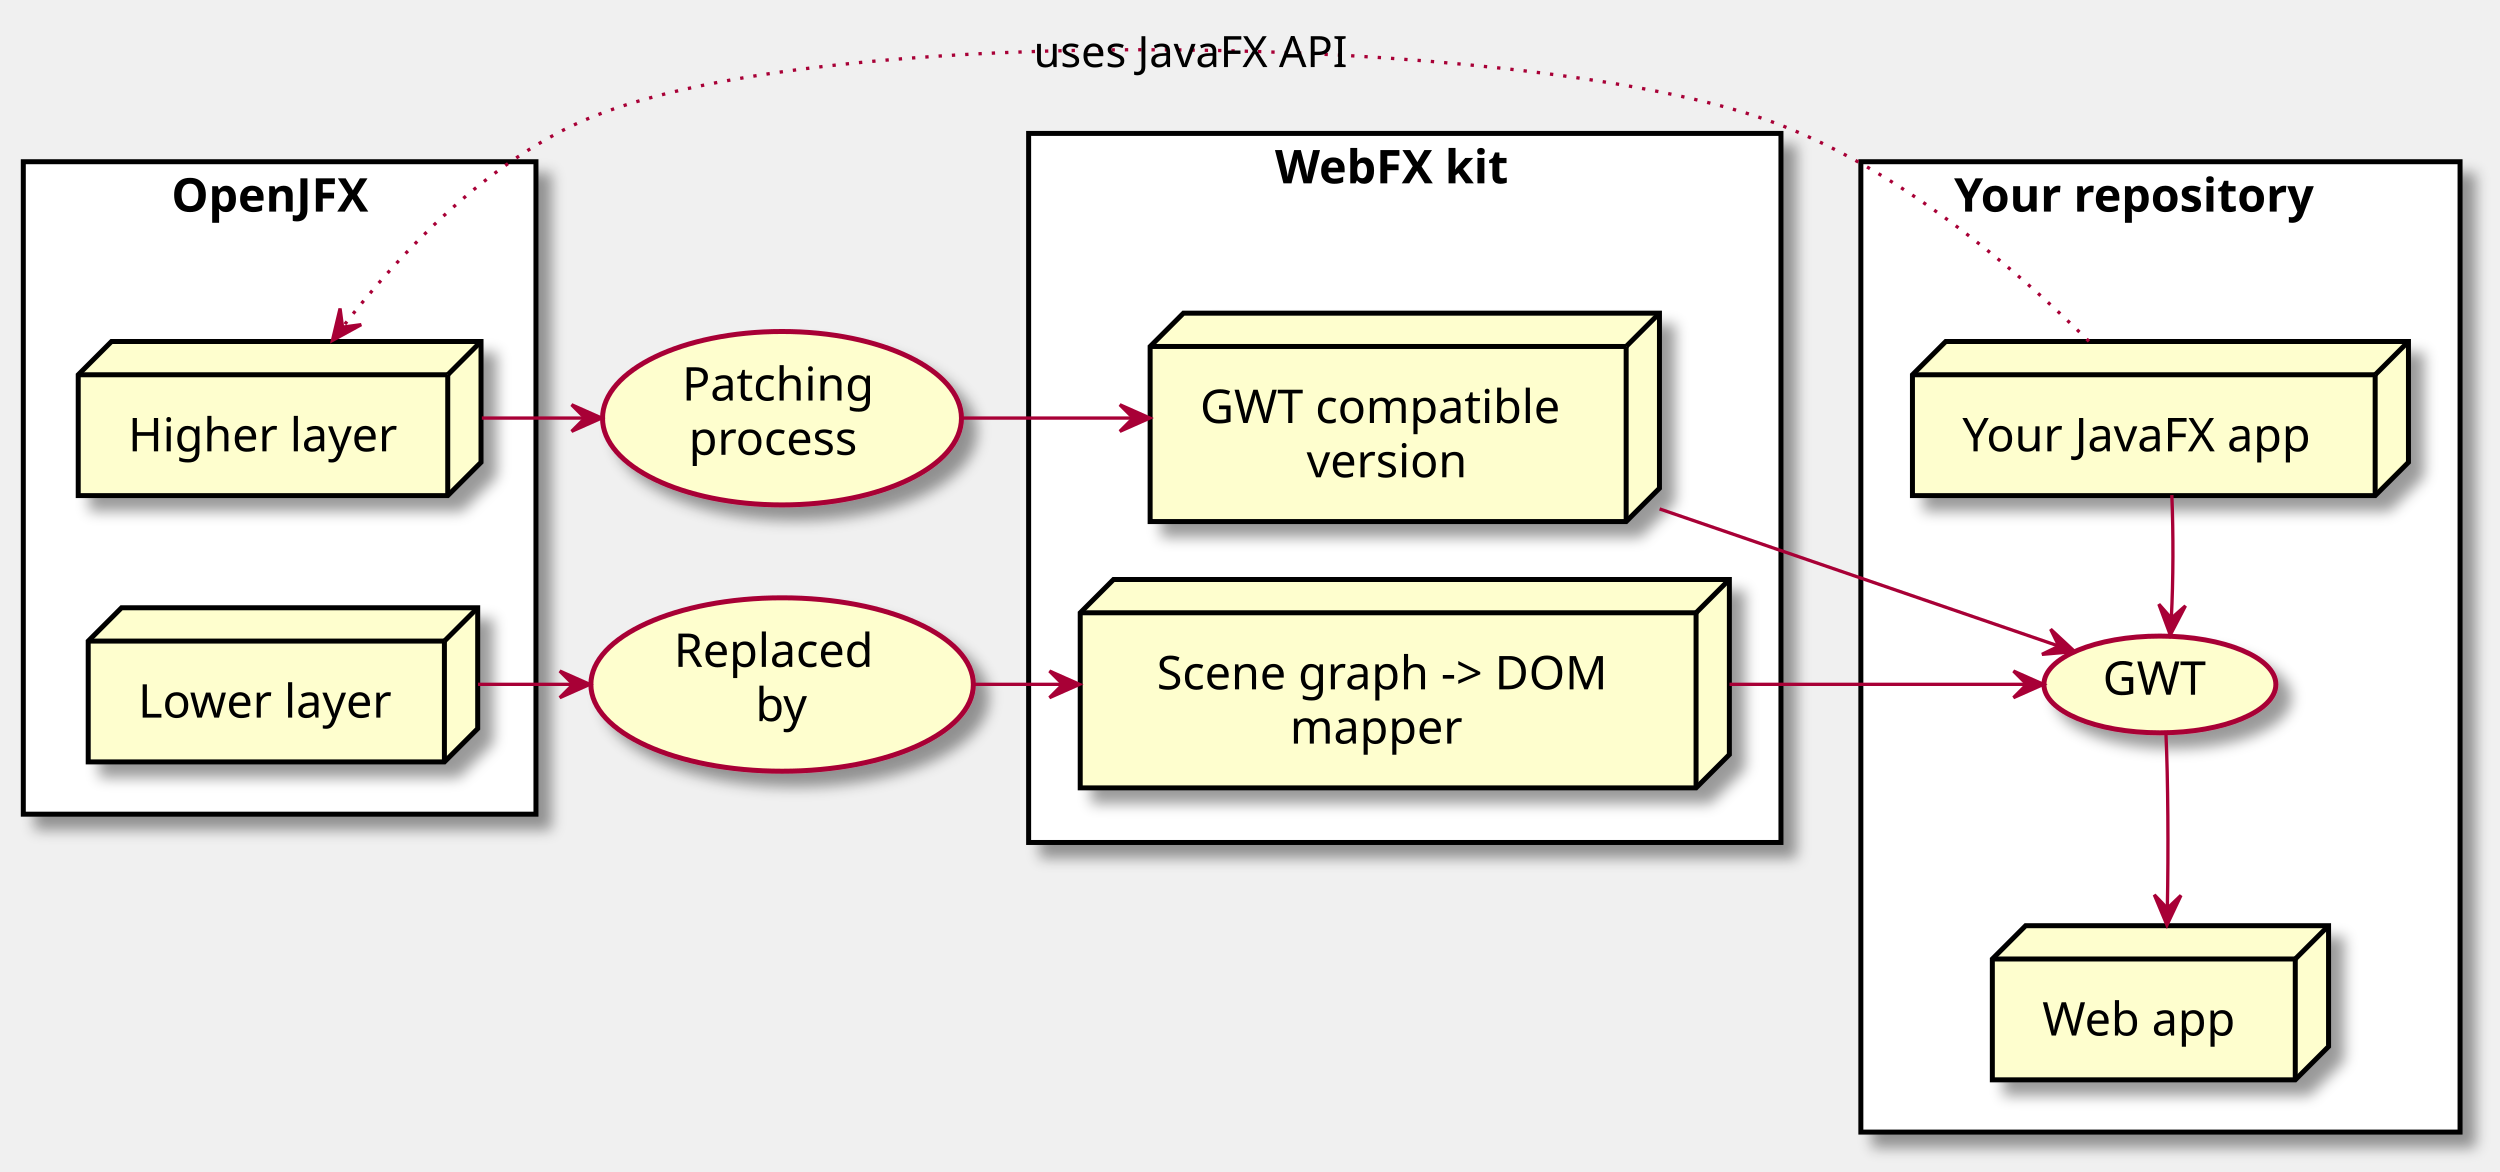
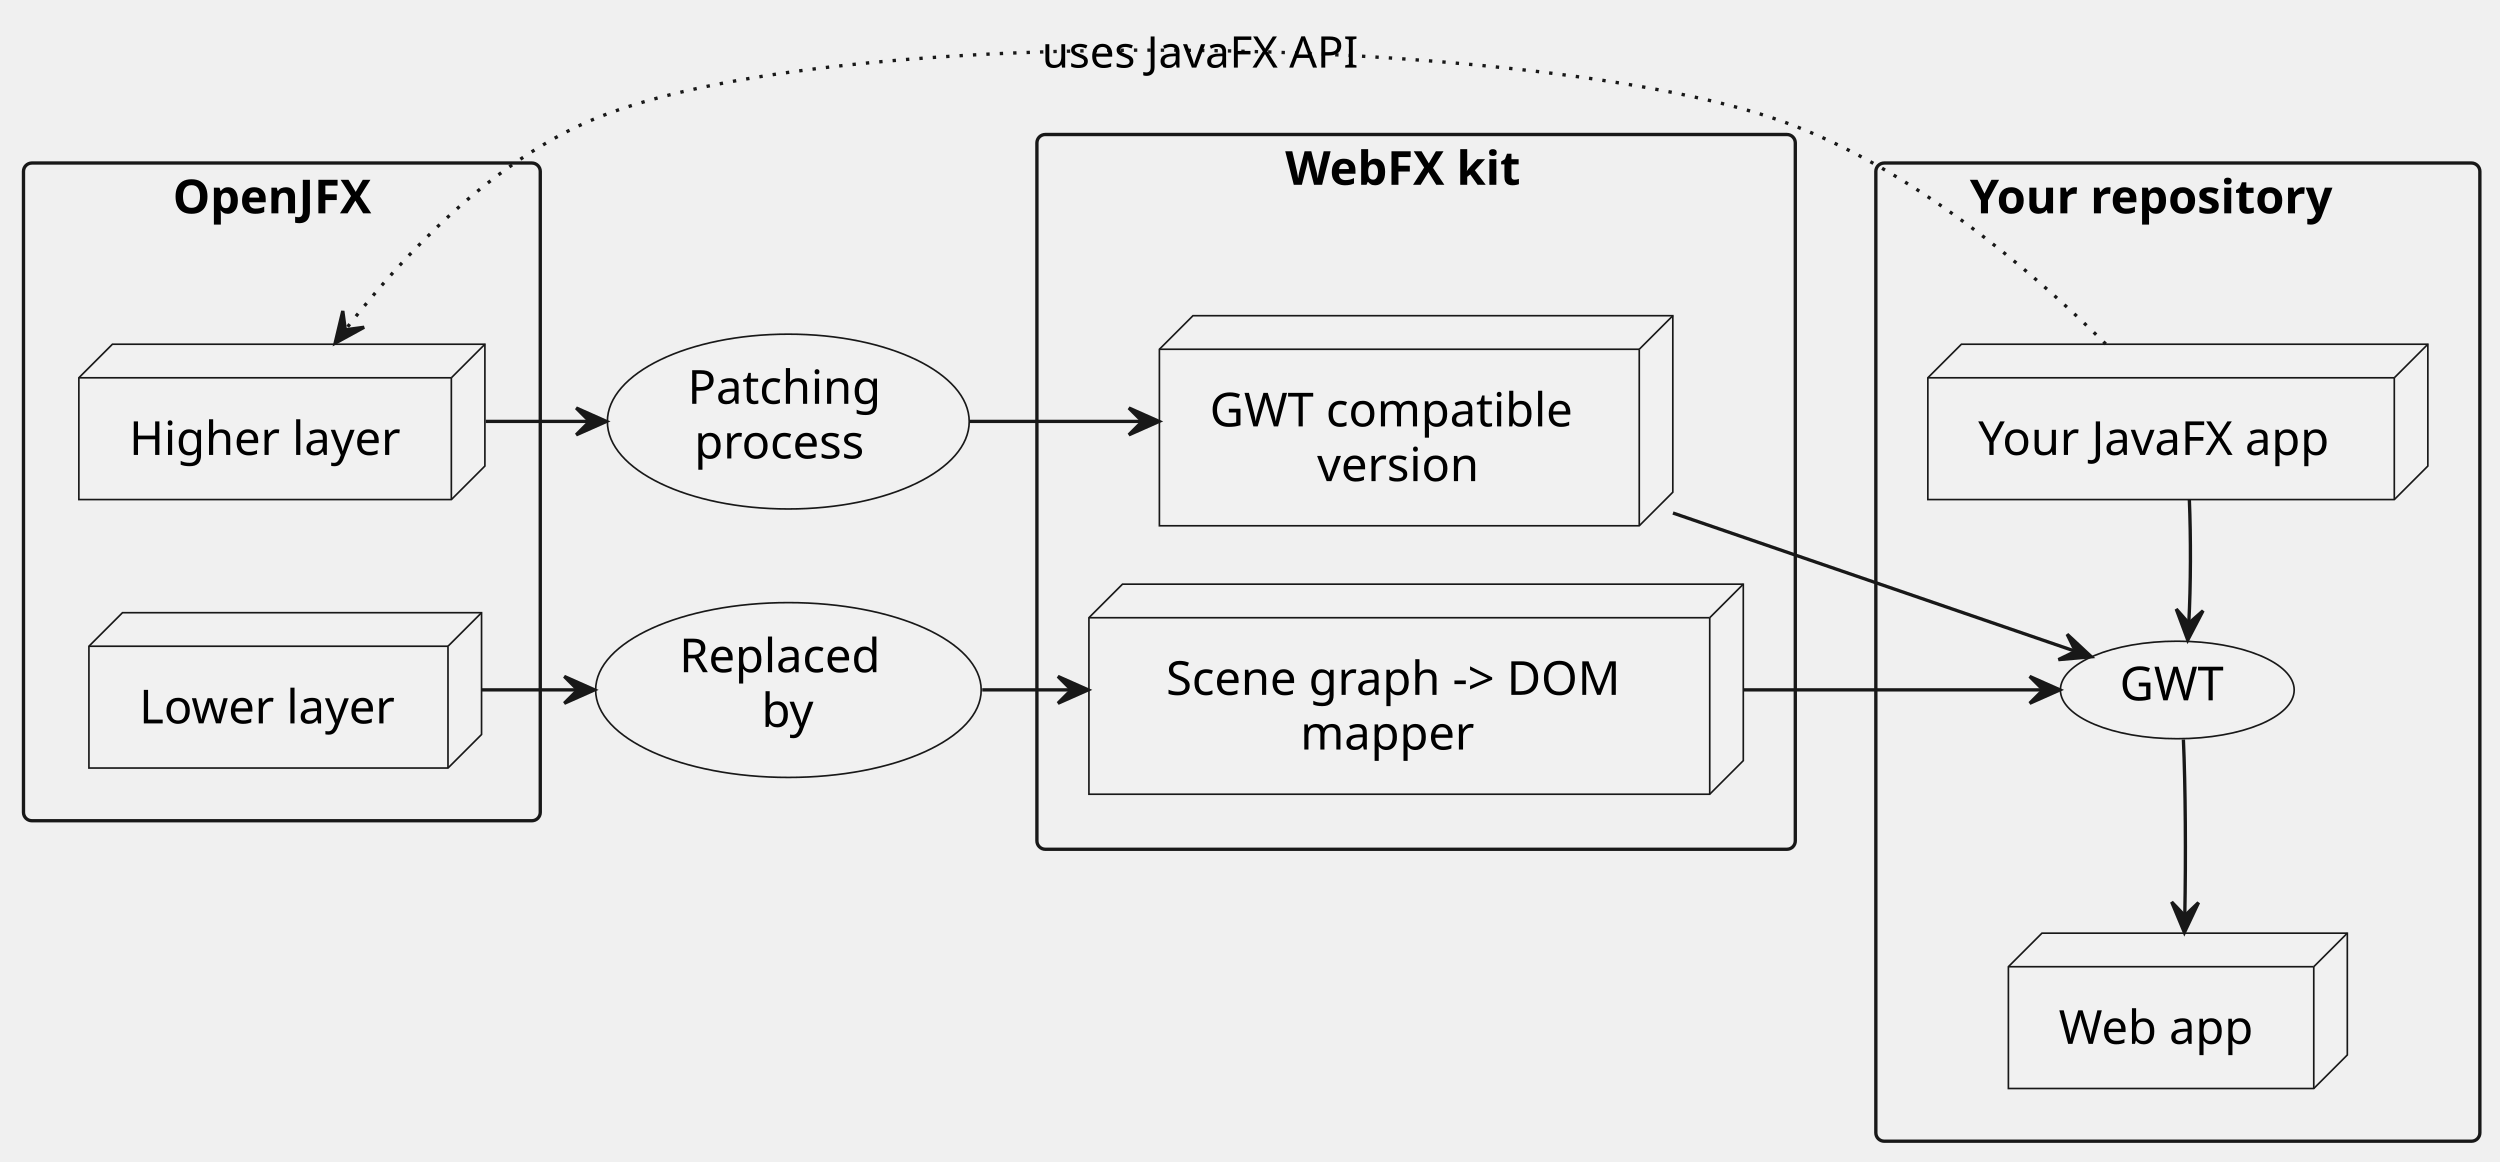
- <svg xmlns="http://www.w3.org/2000/svg" contentScriptType="application/ecmascript" contentStyleType="text/css" height="352px" preserveAspectRatio="none" style="width:751px;height:352px;background:#FFFFFF;" version="1.1" viewBox="0 0 751 352" width="751px" zoomAndPan="magnify">
-   <defs>
-     <filter height="300%" id="f16p524ya2jv9h" width="300%" x="-1" y="-1">
-       <feGaussianBlur result="blurOut" stdDeviation="2.0" />
-       <feColorMatrix in="blurOut" result="blurOut2" type="matrix" values="0 0 0 0 0 0 0 0 0 0 0 0 0 0 0 0 0 0 .4 0" />
-       <feOffset dx="4.0" dy="4.0" in="blurOut2" result="blurOut3" />
-       <feBlend in="SourceGraphic" in2="blurOut3" mode="normal" />
-     </filter>
-   </defs>
+ <svg xmlns="http://www.w3.org/2000/svg" contentStyleType="text/css" height="346px" preserveAspectRatio="none" style="width:745px;height:346px;background:#FFFFFF;" version="1.1" viewBox="0 0 745 346" width="745px" zoomAndPan="magnify">
+   <defs />
  <g>
-     <rect fill="#FFFFFF" filter="url(#f16p524ya2jv9h)" height="196" style="stroke:#000000;stroke-width:1.5;" width="154" x="7" y="48.58" />
-     <text fill="#000000" font-family="sans-serif" font-size="14" font-weight="bold" lengthAdjust="spacing" textLength="65" x="51.5" y="63.575">OpenJFX</text>
-     <rect fill="#FFFFFF" filter="url(#f16p524ya2jv9h)" height="213" style="stroke:#000000;stroke-width:1.5;" width="226" x="309" y="40.08" />
-     <text fill="#000000" font-family="sans-serif" font-size="14" font-weight="bold" lengthAdjust="spacing" textLength="78" x="383" y="55.075">WebFX kit</text>
-     <rect fill="#FFFFFF" filter="url(#f16p524ya2jv9h)" height="291.5" style="stroke:#000000;stroke-width:1.5;" width="180" x="559" y="48.58" />
-     <text fill="#000000" font-family="sans-serif" font-size="14" font-weight="bold" lengthAdjust="spacing" textLength="124" x="587" y="63.575">Your repository</text>
-     <polygon fill="#FEFECE" filter="url(#f16p524ya2jv9h)" points="23.5,112.58,33.5,102.58,144.5,102.58,144.5,138.877,134.5,148.877,23.5,148.877,23.5,112.58" style="stroke:#000000;stroke-width:1.5;" />
-     <line style="stroke:#000000;stroke-width:1.5;" x1="134.5" x2="144.5" y1="112.58" y2="102.58" />
-     <line style="stroke:#000000;stroke-width:1.5;" x1="23.5" x2="134.5" y1="112.58" y2="112.58" />
-     <line style="stroke:#000000;stroke-width:1.5;" x1="134.5" x2="134.5" y1="112.58" y2="148.877" />
-     <text fill="#000000" font-family="sans-serif" font-size="14" lengthAdjust="spacing" textLength="81" x="38.5" y="135.575">Higher layer</text>
-     <polygon fill="#FEFECE" filter="url(#f16p524ya2jv9h)" points="26.5,192.58,36.5,182.58,143.5,182.58,143.5,218.877,133.5,228.877,26.5,228.877,26.5,192.58" style="stroke:#000000;stroke-width:1.5;" />
-     <line style="stroke:#000000;stroke-width:1.5;" x1="133.5" x2="143.5" y1="192.58" y2="182.58" />
-     <line style="stroke:#000000;stroke-width:1.5;" x1="26.5" x2="133.5" y1="192.58" y2="192.58" />
-     <line style="stroke:#000000;stroke-width:1.5;" x1="133.5" x2="133.5" y1="192.58" y2="228.877" />
-     <text fill="#000000" font-family="sans-serif" font-size="14" lengthAdjust="spacing" textLength="77" x="41.5" y="215.575">Lower layer</text>
-     <polygon fill="#FEFECE" filter="url(#f16p524ya2jv9h)" points="345.5,104.08,355.5,94.08,498.5,94.08,498.5,146.674,488.5,156.674,345.5,156.674,345.5,104.08" style="stroke:#000000;stroke-width:1.5;" />
-     <line style="stroke:#000000;stroke-width:1.5;" x1="488.5" x2="498.5" y1="104.08" y2="94.08" />
-     <line style="stroke:#000000;stroke-width:1.5;" x1="345.5" x2="488.5" y1="104.08" y2="104.08" />
-     <line style="stroke:#000000;stroke-width:1.5;" x1="488.5" x2="488.5" y1="104.08" y2="156.674" />
-     <text fill="#000000" font-family="sans-serif" font-size="14" lengthAdjust="spacing" textLength="113" x="360.5" y="127.075">GWT compatible</text>
-     <text fill="#000000" font-family="sans-serif" font-size="14" lengthAdjust="spacing" textLength="50" x="392.5" y="143.372">version</text>
-     <polygon fill="#FEFECE" filter="url(#f16p524ya2jv9h)" points="324.5,184.08,334.5,174.08,519.5,174.08,519.5,226.674,509.5,236.674,324.5,236.674,324.5,184.08" style="stroke:#000000;stroke-width:1.5;" />
-     <line style="stroke:#000000;stroke-width:1.5;" x1="509.5" x2="519.5" y1="184.08" y2="174.08" />
-     <line style="stroke:#000000;stroke-width:1.5;" x1="324.5" x2="509.5" y1="184.08" y2="184.08" />
-     <line style="stroke:#000000;stroke-width:1.5;" x1="509.5" x2="509.5" y1="184.08" y2="236.674" />
-     <text fill="#000000" font-family="sans-serif" font-size="14" lengthAdjust="spacing" textLength="147" x="347.5" y="207.075">Scene graph -&gt; DOM</text>
-     <text fill="#000000" font-family="sans-serif" font-size="14" lengthAdjust="spacing" textLength="53" x="387.5" y="223.372">mapper</text>
-     <polygon fill="#FEFECE" filter="url(#f16p524ya2jv9h)" points="574.5,112.58,584.5,102.58,723.5,102.58,723.5,138.877,713.5,148.877,574.5,148.877,574.5,112.58" style="stroke:#000000;stroke-width:1.5;" />
-     <line style="stroke:#000000;stroke-width:1.5;" x1="713.5" x2="723.5" y1="112.58" y2="102.58" />
-     <line style="stroke:#000000;stroke-width:1.5;" x1="574.5" x2="713.5" y1="112.58" y2="112.58" />
-     <line style="stroke:#000000;stroke-width:1.5;" x1="713.5" x2="713.5" y1="112.58" y2="148.877" />
-     <text fill="#000000" font-family="sans-serif" font-size="14" lengthAdjust="spacing" textLength="109" x="589.5" y="135.575">Your JavaFX app</text>
-     <ellipse cx="648.834" cy="205.609" fill="#FEFECE" filter="url(#f16p524ya2jv9h)" rx="34.834" ry="14.529" style="stroke:#A80036;stroke-width:1.5;" />
-     <text fill="#000000" font-family="sans-serif" font-size="14" lengthAdjust="spacing" textLength="33" x="631.667" y="208.697">GWT</text>
-     <polygon fill="#FEFECE" filter="url(#f16p524ya2jv9h)" points="598.5,288.08,608.5,278.08,699.5,278.08,699.5,314.377,689.5,324.377,598.5,324.377,598.5,288.08" style="stroke:#000000;stroke-width:1.5;" />
-     <line style="stroke:#000000;stroke-width:1.5;" x1="689.5" x2="699.5" y1="288.08" y2="278.08" />
-     <line style="stroke:#000000;stroke-width:1.5;" x1="598.5" x2="689.5" y1="288.08" y2="288.08" />
-     <line style="stroke:#000000;stroke-width:1.5;" x1="689.5" x2="689.5" y1="288.08" y2="324.377" />
-     <text fill="#000000" font-family="sans-serif" font-size="14" lengthAdjust="spacing" textLength="61" x="613.5" y="311.075">Web app</text>
-     <ellipse cx="234.912" cy="125.627" fill="#FEFECE" filter="url(#f16p524ya2jv9h)" rx="53.912" ry="26.047" style="stroke:#A80036;stroke-width:1.5;" />
-     <text fill="#000000" font-family="sans-serif" font-size="14" lengthAdjust="spacing" textLength="60" x="204.912" y="120.326">Patching</text>
-     <text fill="#000000" font-family="sans-serif" font-size="14" lengthAdjust="spacing" textLength="56" x="206.912" y="136.622">process</text>
-     <ellipse cx="234.947" cy="205.627" fill="#FEFECE" filter="url(#f16p524ya2jv9h)" rx="57.447" ry="26.047" style="stroke:#A80036;stroke-width:1.5;" />
-     <text fill="#000000" font-family="sans-serif" font-size="14" lengthAdjust="spacing" textLength="65" x="202.447" y="200.326">Replaced</text>
-     <text fill="#000000" font-family="sans-serif" font-size="14" lengthAdjust="spacing" textLength="16" x="226.947" y="216.622">by</text>
-     <path d="M144.75,125.58 C155.05,125.58 165.35,125.58 175.65,125.58 " fill="none" id="o1-to-pp" style="stroke:#A80036;stroke-width:1.0;" />
-     <polygon fill="#A80036" points="180.71,125.58,171.71,121.58,175.71,125.58,171.71,129.58,180.71,125.58" style="stroke:#A80036;stroke-width:1.0;" />
-     <path d="M289.05,125.58 C306.08,125.58 323.1,125.58 340.12,125.58 " fill="none" id="pp-to-w1" style="stroke:#A80036;stroke-width:1.0;" />
-     <polygon fill="#A80036" points="345.4,125.58,336.4,121.58,340.4,125.58,336.4,129.58,345.4,125.58" style="stroke:#A80036;stroke-width:1.0;" />
-     <path d="M143.59,205.58 C153.03,205.58 162.47,205.58 171.91,205.58 " fill="none" id="o2-to-rb" style="stroke:#A80036;stroke-width:1.0;" />
-     <polygon fill="#A80036" points="177.16,205.58,168.16,201.58,172.16,205.58,168.16,209.58,177.16,205.58" style="stroke:#A80036;stroke-width:1.0;" />
-     <path d="M292.71,205.58 C301.42,205.58 310.13,205.58 318.85,205.58 " fill="none" id="rb-to-w2" style="stroke:#A80036;stroke-width:1.0;" />
-     <polygon fill="#A80036" points="324.27,205.58,315.27,201.58,319.27,205.58,315.27,209.58,324.27,205.58" style="stroke:#A80036;stroke-width:1.0;" />
-     <path d="M627.52,102.53 C605.14,80.37 567.83,48.33 528,35.08 C454.2,10.53 250.14,6 178,35.08 C146.68,47.71 119.96,76.31 103.11,98.01 " fill="none" id="app-to-o1" style="stroke:#A80036;stroke-width:1.0;stroke-dasharray:1.0,3.0;" />
-     <polygon fill="#A80036" points="99.87,102.25,108.511,97.524,102.904,98.276,102.152,92.669,99.87,102.25" style="stroke:#A80036;stroke-width:1.0;" />
-     <text fill="#000000" font-family="sans-serif" font-size="13" lengthAdjust="spacing" textLength="99" x="310.5" y="20.147">uses JavaFX API</text>
-     <path d="M652.42,148.72 C652.9,160.33 652.86,174.42 652.27,185.53 " fill="none" id="app-to-gwt" style="stroke:#A80036;stroke-width:1.0;" />
-     <polygon fill="#A80036" points="651.95,190.73,656.507,181.999,652.264,185.74,648.523,181.497,651.95,190.73" style="stroke:#A80036;stroke-width:1.0;" />
-     <path d="M498.54,152.88 C539.59,166.98 587.88,183.58 618.46,194.09 " fill="none" id="w1-to-gwt" style="stroke:#A80036;stroke-width:1.0;" />
-     <polygon fill="#A80036" points="623.22,195.72,616.013,189.007,618.492,194.092,613.408,196.571,623.22,195.72" style="stroke:#A80036;stroke-width:1.0;" />
-     <path d="M519.54,205.58 C549.26,205.58 578.98,205.58 608.7,205.58 " fill="none" id="w2-to-gwt" style="stroke:#A80036;stroke-width:1.0;" />
-     <polygon fill="#A80036" points="613.85,205.58,604.85,201.58,608.85,205.58,604.85,209.58,613.85,205.58" style="stroke:#A80036;stroke-width:1.0;" />
-     <path d="M650.65,220.38 C651.27,234.09 651.41,255.52 651.07,272.7 " fill="none" id="gwt-to-wa" style="stroke:#A80036;stroke-width:1.0;" />
-     <polygon fill="#A80036" points="650.95,277.88,655.155,268.974,651.065,272.881,647.157,268.791,650.95,277.88" style="stroke:#A80036;stroke-width:1.0;" />
+     <g id="cluster_OpenJFX">
+       <rect height="196" rx="2.5" ry="2.5" style="stroke:#181818;stroke-width:1.0;fill:none;" width="154" x="7" y="48.58" />
+       <text fill="#000000" font-family="sans-serif" font-size="14" font-weight="bold" lengthAdjust="spacing" textLength="65" x="51.5" y="63.575">OpenJFX</text>
+     </g>
+     <g id="cluster_WebFX kit">
+       <rect height="213" rx="2.5" ry="2.5" style="stroke:#181818;stroke-width:1.0;fill:none;" width="226" x="309" y="40.08" />
+       <text fill="#000000" font-family="sans-serif" font-size="14" font-weight="bold" lengthAdjust="spacing" textLength="78" x="383" y="55.075">WebFX kit</text>
+     </g>
+     <g id="cluster_Your repository">
+       <rect height="291.5" rx="2.5" ry="2.5" style="stroke:#181818;stroke-width:1.0;fill:none;" width="180" x="559" y="48.58" />
+       <text fill="#000000" font-family="sans-serif" font-size="14" font-weight="bold" lengthAdjust="spacing" textLength="124" x="587" y="63.575">Your repository</text>
+     </g>
+     <g id="elem_o1">
+       <polygon fill="#F1F1F1" points="23.5,112.58,33.5,102.58,144.5,102.58,144.5,138.877,134.5,148.877,23.5,148.877,23.5,112.58" style="stroke:#181818;stroke-width:0.5;" />
+       <line style="stroke:#181818;stroke-width:0.5;" x1="134.5" x2="144.5" y1="112.58" y2="102.58" />
+       <line style="stroke:#181818;stroke-width:0.5;" x1="23.5" x2="134.5" y1="112.58" y2="112.58" />
+       <line style="stroke:#181818;stroke-width:0.5;" x1="134.5" x2="134.5" y1="112.58" y2="148.877" />
+       <text fill="#000000" font-family="sans-serif" font-size="14" lengthAdjust="spacing" textLength="81" x="38.5" y="135.575">Higher layer</text>
+     </g>
+     <g id="elem_o2">
+       <polygon fill="#F1F1F1" points="26.5,192.58,36.5,182.58,143.5,182.58,143.5,218.877,133.5,228.877,26.5,228.877,26.5,192.58" style="stroke:#181818;stroke-width:0.5;" />
+       <line style="stroke:#181818;stroke-width:0.5;" x1="133.5" x2="143.5" y1="192.58" y2="182.58" />
+       <line style="stroke:#181818;stroke-width:0.5;" x1="26.5" x2="133.5" y1="192.58" y2="192.58" />
+       <line style="stroke:#181818;stroke-width:0.5;" x1="133.5" x2="133.5" y1="192.58" y2="228.877" />
+       <text fill="#000000" font-family="sans-serif" font-size="14" lengthAdjust="spacing" textLength="77" x="41.5" y="215.575">Lower layer</text>
+     </g>
+     <g id="elem_w1">
+       <polygon fill="#F1F1F1" points="345.5,104.08,355.5,94.08,498.5,94.08,498.5,146.674,488.5,156.674,345.5,156.674,345.5,104.08" style="stroke:#181818;stroke-width:0.5;" />
+       <line style="stroke:#181818;stroke-width:0.5;" x1="488.5" x2="498.5" y1="104.08" y2="94.08" />
+       <line style="stroke:#181818;stroke-width:0.5;" x1="345.5" x2="488.5" y1="104.08" y2="104.08" />
+       <line style="stroke:#181818;stroke-width:0.5;" x1="488.5" x2="488.5" y1="104.08" y2="156.674" />
+       <text fill="#000000" font-family="sans-serif" font-size="14" lengthAdjust="spacing" textLength="113" x="360.5" y="127.075">GWT compatible</text>
+       <text fill="#000000" font-family="sans-serif" font-size="14" lengthAdjust="spacing" textLength="50" x="392.5" y="143.372">version</text>
+     </g>
+     <g id="elem_w2">
+       <polygon fill="#F1F1F1" points="324.5,184.08,334.5,174.08,519.5,174.08,519.5,226.674,509.5,236.674,324.5,236.674,324.5,184.08" style="stroke:#181818;stroke-width:0.5;" />
+       <line style="stroke:#181818;stroke-width:0.5;" x1="509.5" x2="519.5" y1="184.08" y2="174.08" />
+       <line style="stroke:#181818;stroke-width:0.5;" x1="324.5" x2="509.5" y1="184.08" y2="184.08" />
+       <line style="stroke:#181818;stroke-width:0.5;" x1="509.5" x2="509.5" y1="184.08" y2="236.674" />
+       <text fill="#000000" font-family="sans-serif" font-size="14" lengthAdjust="spacing" textLength="147" x="347.5" y="207.075">Scene graph -&gt; DOM</text>
+       <text fill="#000000" font-family="sans-serif" font-size="14" lengthAdjust="spacing" textLength="53" x="387.5" y="223.372">mapper</text>
+     </g>
+     <g id="elem_app">
+       <polygon fill="#F1F1F1" points="574.5,112.58,584.5,102.58,723.5,102.58,723.5,138.877,713.5,148.877,574.5,148.877,574.5,112.58" style="stroke:#181818;stroke-width:0.5;" />
+       <line style="stroke:#181818;stroke-width:0.5;" x1="713.5" x2="723.5" y1="112.58" y2="102.58" />
+       <line style="stroke:#181818;stroke-width:0.5;" x1="574.5" x2="713.5" y1="112.58" y2="112.58" />
+       <line style="stroke:#181818;stroke-width:0.5;" x1="713.5" x2="713.5" y1="112.58" y2="148.877" />
+       <text fill="#000000" font-family="sans-serif" font-size="14" lengthAdjust="spacing" textLength="109" x="589.5" y="135.575">Your JavaFX app</text>
+     </g>
+     <g id="elem_gwt">
+       <ellipse cx="648.834" cy="205.609" fill="#F1F1F1" rx="34.834" ry="14.529" style="stroke:#181818;stroke-width:0.5;" />
+       <text fill="#000000" font-family="sans-serif" font-size="14" lengthAdjust="spacing" textLength="33" x="631.667" y="208.697">GWT</text>
+     </g>
+     <g id="elem_wa">
+       <polygon fill="#F1F1F1" points="598.5,288.08,608.5,278.08,699.5,278.08,699.5,314.377,689.5,324.377,598.5,324.377,598.5,288.08" style="stroke:#181818;stroke-width:0.5;" />
+       <line style="stroke:#181818;stroke-width:0.5;" x1="689.5" x2="699.5" y1="288.08" y2="278.08" />
+       <line style="stroke:#181818;stroke-width:0.5;" x1="598.5" x2="689.5" y1="288.08" y2="288.08" />
+       <line style="stroke:#181818;stroke-width:0.5;" x1="689.5" x2="689.5" y1="288.08" y2="324.377" />
+       <text fill="#000000" font-family="sans-serif" font-size="14" lengthAdjust="spacing" textLength="61" x="613.5" y="311.075">Web app</text>
+     </g>
+     <g id="elem_pp">
+       <ellipse cx="234.912" cy="125.627" fill="#F1F1F1" rx="53.912" ry="26.047" style="stroke:#181818;stroke-width:0.5;" />
+       <text fill="#000000" font-family="sans-serif" font-size="14" lengthAdjust="spacing" textLength="60" x="204.912" y="120.326">Patching</text>
+       <text fill="#000000" font-family="sans-serif" font-size="14" lengthAdjust="spacing" textLength="56" x="206.912" y="136.622">process</text>
+     </g>
+     <g id="elem_rb">
+       <ellipse cx="234.947" cy="205.627" fill="#F1F1F1" rx="57.447" ry="26.047" style="stroke:#181818;stroke-width:0.5;" />
+       <text fill="#000000" font-family="sans-serif" font-size="14" lengthAdjust="spacing" textLength="65" x="202.447" y="200.326">Replaced</text>
+       <text fill="#000000" font-family="sans-serif" font-size="14" lengthAdjust="spacing" textLength="16" x="226.947" y="216.622">by</text>
+     </g>
+     <g id="link_o1_pp">
+       <path d="M144.75,125.58 C155.05,125.58 165.35,125.58 175.65,125.58 " fill="none" id="o1-to-pp" style="stroke:#181818;stroke-width:1.0;" />
+       <polygon fill="#181818" points="180.71,125.58,171.71,121.58,175.71,125.58,171.71,129.58,180.71,125.58" style="stroke:#181818;stroke-width:1.0;" />
+     </g>
+     <g id="link_pp_w1">
+       <path d="M289.05,125.58 C306.08,125.58 323.1,125.58 340.12,125.58 " fill="none" id="pp-to-w1" style="stroke:#181818;stroke-width:1.0;" />
+       <polygon fill="#181818" points="345.4,125.58,336.4,121.58,340.4,125.58,336.4,129.58,345.4,125.58" style="stroke:#181818;stroke-width:1.0;" />
+     </g>
+     <g id="link_o2_rb">
+       <path d="M143.59,205.58 C153.03,205.58 162.47,205.58 171.91,205.58 " fill="none" id="o2-to-rb" style="stroke:#181818;stroke-width:1.0;" />
+       <polygon fill="#181818" points="177.16,205.58,168.16,201.58,172.16,205.58,168.16,209.58,177.16,205.58" style="stroke:#181818;stroke-width:1.0;" />
+     </g>
+     <g id="link_rb_w2">
+       <path d="M292.71,205.58 C301.42,205.58 310.13,205.58 318.85,205.58 " fill="none" id="rb-to-w2" style="stroke:#181818;stroke-width:1.0;" />
+       <polygon fill="#181818" points="324.27,205.58,315.27,201.58,319.27,205.58,315.27,209.58,324.27,205.58" style="stroke:#181818;stroke-width:1.0;" />
+     </g>
+     <g id="link_app_o1">
+       <path d="M627.52,102.53 C605.14,80.37 567.83,48.33 528,35.08 C454.2,10.53 250.14,6 178,35.08 C146.68,47.71 119.96,76.31 103.11,98.01 " fill="none" id="app-to-o1" style="stroke:#181818;stroke-width:1.0;stroke-dasharray:1.0,3.0;" />
+       <polygon fill="#181818" points="99.87,102.25,108.511,97.524,102.904,98.276,102.152,92.669,99.87,102.25" style="stroke:#181818;stroke-width:1.0;" />
+       <text fill="#000000" font-family="sans-serif" font-size="13" lengthAdjust="spacing" textLength="99" x="310.5" y="20.147">uses JavaFX API</text>
+     </g>
+     <g id="link_app_gwt">
+       <path d="M652.42,148.72 C652.9,160.33 652.86,174.42 652.27,185.53 " fill="none" id="app-to-gwt" style="stroke:#181818;stroke-width:1.0;" />
+       <polygon fill="#181818" points="651.95,190.73,656.507,181.999,652.264,185.74,648.523,181.497,651.95,190.73" style="stroke:#181818;stroke-width:1.0;" />
+     </g>
+     <g id="link_w1_gwt">
+       <path d="M498.54,152.88 C539.59,166.98 587.88,183.58 618.46,194.09 " fill="none" id="w1-to-gwt" style="stroke:#181818;stroke-width:1.0;" />
+       <polygon fill="#181818" points="623.22,195.72,616.013,189.007,618.492,194.092,613.408,196.571,623.22,195.72" style="stroke:#181818;stroke-width:1.0;" />
+     </g>
+     <g id="link_w2_gwt">
+       <path d="M519.54,205.58 C549.26,205.58 578.98,205.58 608.7,205.58 " fill="none" id="w2-to-gwt" style="stroke:#181818;stroke-width:1.0;" />
+       <polygon fill="#181818" points="613.85,205.58,604.85,201.58,608.85,205.58,604.85,209.58,613.85,205.58" style="stroke:#181818;stroke-width:1.0;" />
+     </g>
+     <g id="link_gwt_wa">
+       <path d="M650.65,220.38 C651.27,234.09 651.41,255.52 651.07,272.7 " fill="none" id="gwt-to-wa" style="stroke:#181818;stroke-width:1.0;" />
+       <polygon fill="#181818" points="650.95,277.88,655.155,268.974,651.065,272.881,647.157,268.791,650.95,277.88" style="stroke:#181818;stroke-width:1.0;" />
+     </g>
  </g>
</svg>
